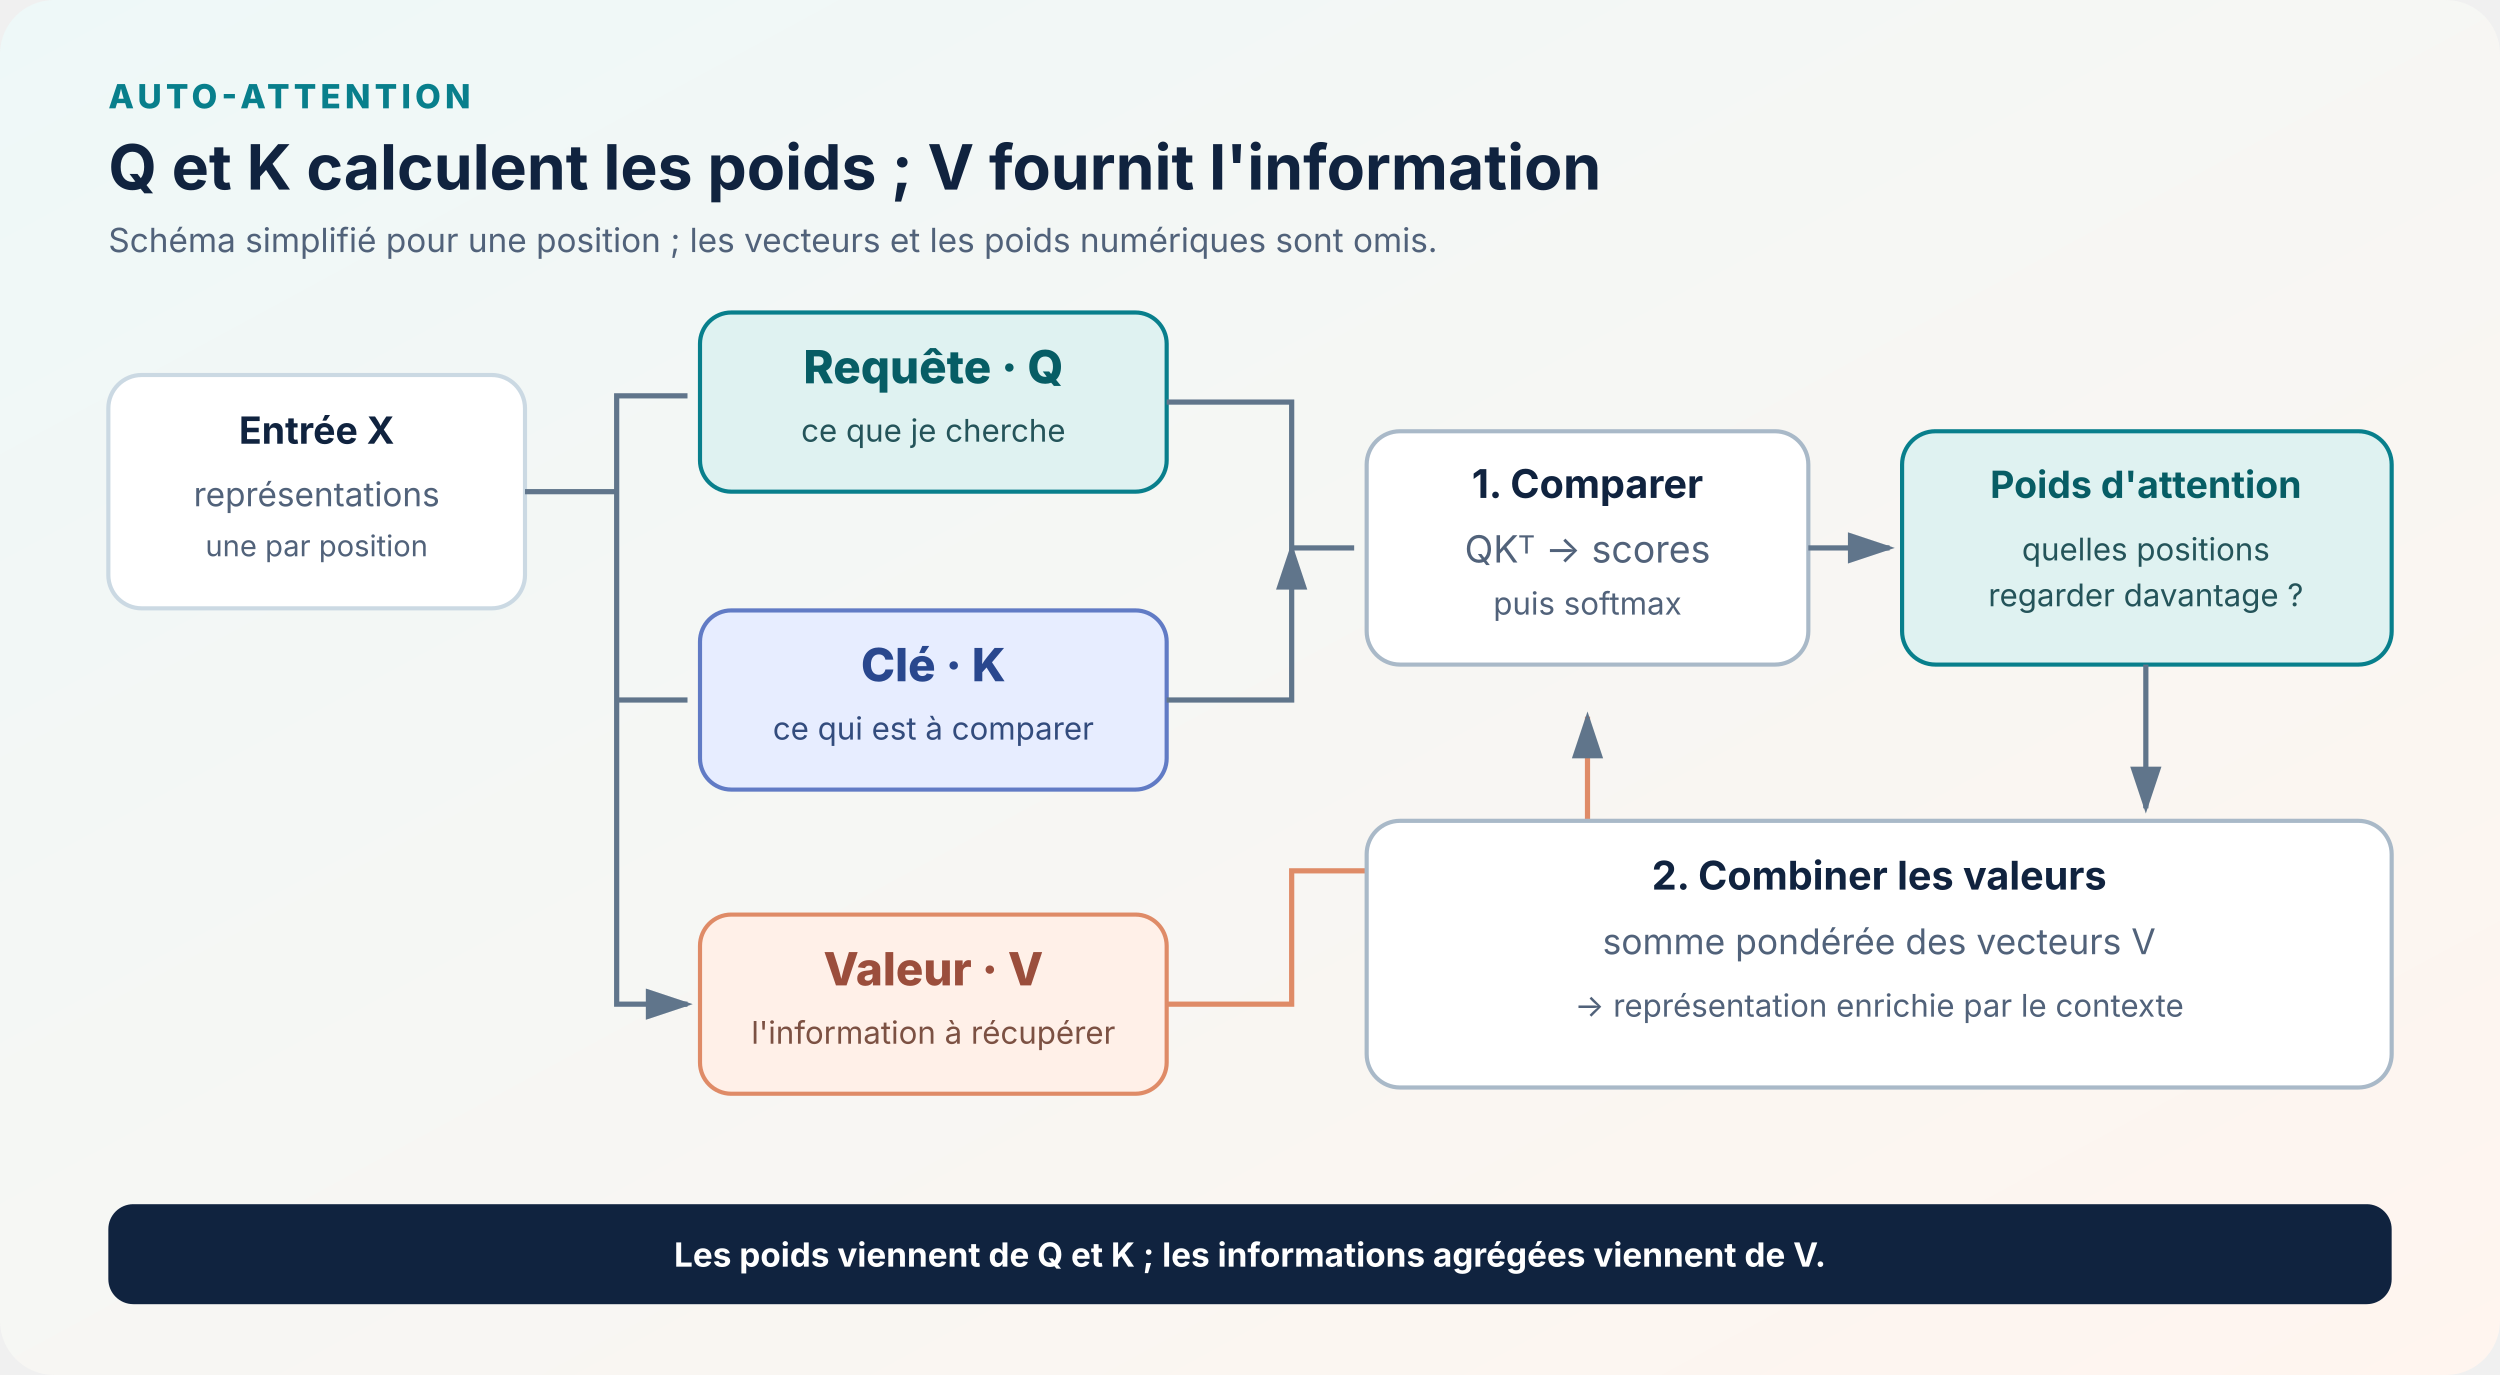
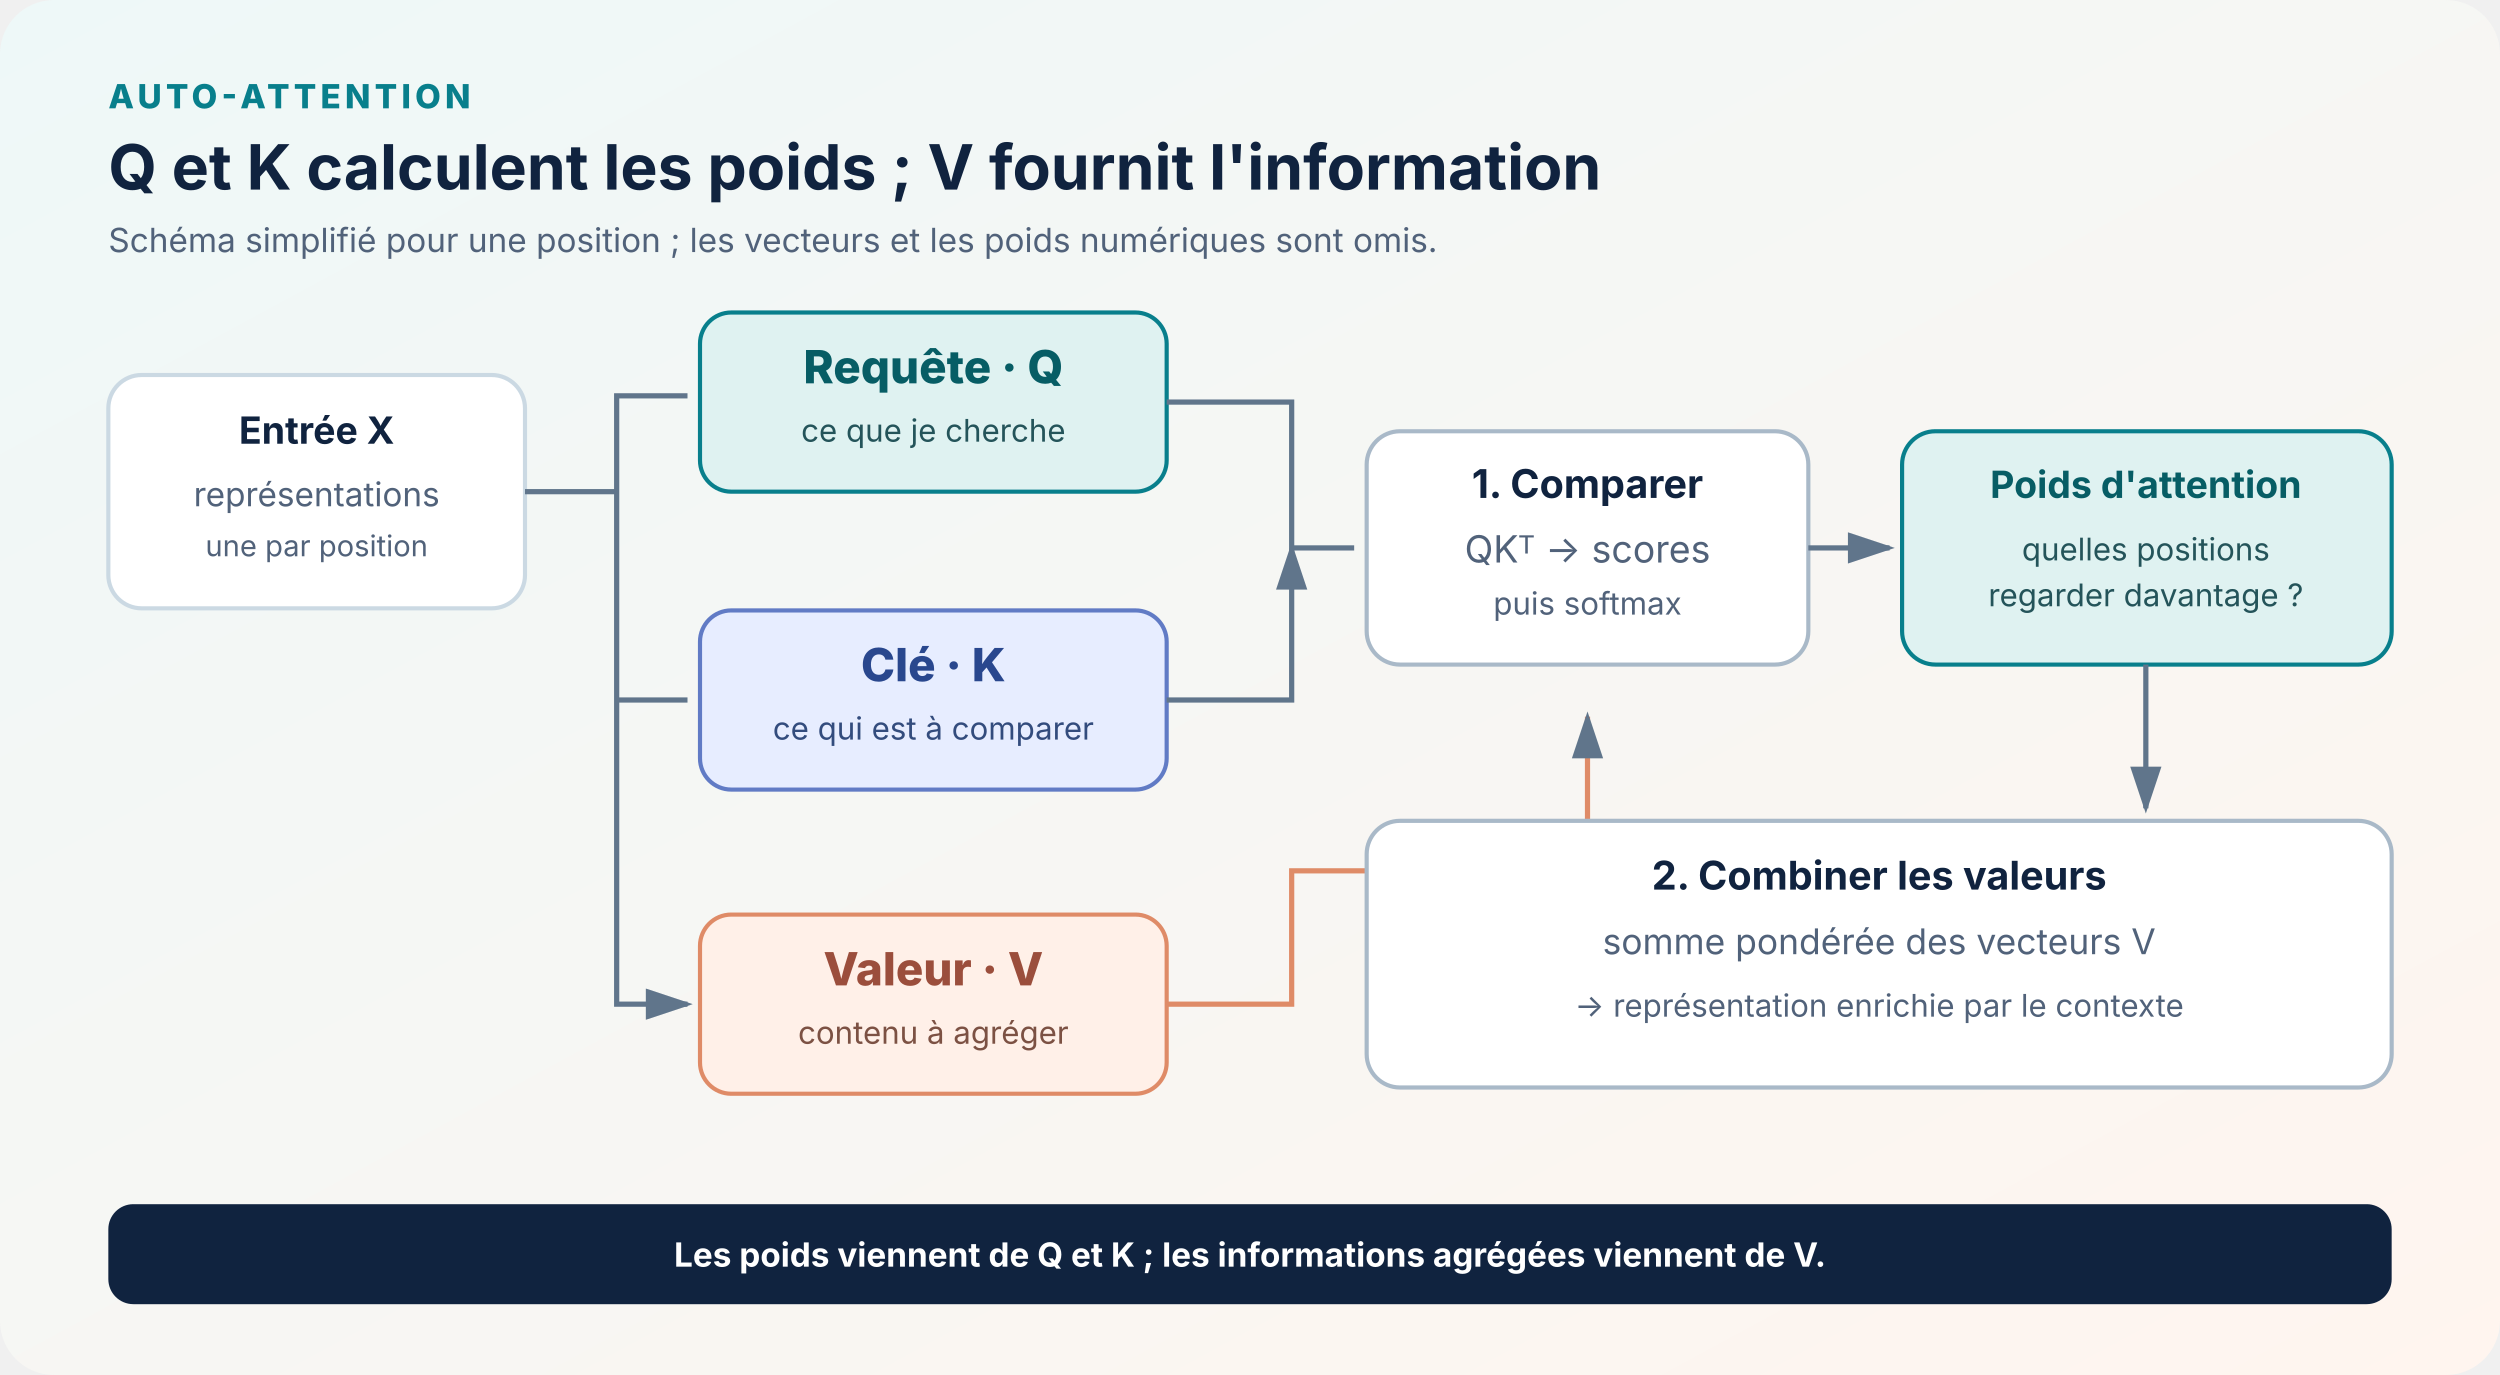
<svg xmlns="http://www.w3.org/2000/svg" width="1200" height="660" viewBox="0 0 1200 660" role="img" aria-labelledby="title desc">
  <defs>
    <linearGradient id="bg" x1="0" y1="0" x2="1" y2="1">
      <stop stop-color="#eef8f8" />
      <stop offset="1" stop-color="#fff5ef" />
    </linearGradient>
    <marker id="arrow" markerWidth="10" markerHeight="10" refX="8" refY="3" orient="auto">
      <path d="M0,0 L0,6 L9,3 z" fill="#60758b" />
    </marker>
  </defs>
  <rect width="1200" height="660" rx="26" fill="url(#bg)" />
  <text x="52" y="52" font-family="Inter,Arial,sans-serif" font-size="16" font-weight="800" letter-spacing="2" fill="#087f8c">AUTO-ATTENTION</text>
  <text x="52" y="91" font-family="Inter,Arial,sans-serif" font-size="30" font-weight="750" fill="#10233f">Q et K calculent les poids ; V fournit l'information</text>
  <text x="52" y="121" font-family="Inter,Arial,sans-serif" font-size="16" fill="#51627a">Schéma simplifié pour une position ; les vecteurs et les poids numériques sont omis.</text>
  <rect x="52" y="180" width="200" height="112" rx="16" fill="#fff" stroke="#cbd9e3" stroke-width="2" />
  <text x="152" y="213" text-anchor="middle" font-family="Inter,Arial,sans-serif" font-size="18" font-weight="750" fill="#10233f">Entrée X</text>
  <text x="152" y="243" text-anchor="middle" font-family="Inter,Arial,sans-serif" font-size="16" fill="#51627a">représentations</text>
  <text x="152" y="267" text-anchor="middle" font-family="Inter,Arial,sans-serif" font-size="14" fill="#51627a">une par position</text>
  <path d="M252 236 H296 V190 H330 M296 236 V336 H330 M296 236 V482 H330" fill="none" stroke="#60758b" stroke-width="2.5" marker-end="url(#arrow)" />
  <rect x="336" y="150" width="224" height="86" rx="15" fill="#dff2f1" stroke="#087f8c" stroke-width="2" />
  <text x="448" y="184" text-anchor="middle" font-family="Inter,Arial,sans-serif" font-size="22" font-weight="800" fill="#075d65">Requête · Q</text>
  <text x="448" y="212" text-anchor="middle" font-family="Inter,Arial,sans-serif" font-size="15" fill="#24545a">ce que je cherche</text>
  <rect x="336" y="293" width="224" height="86" rx="15" fill="#e7edff" stroke="#617bc5" stroke-width="2" />
  <text x="448" y="327" text-anchor="middle" font-family="Inter,Arial,sans-serif" font-size="22" font-weight="800" fill="#29478e">Clé · K</text>
  <text x="448" y="355" text-anchor="middle" font-family="Inter,Arial,sans-serif" font-size="15" fill="#334c7d">ce qui est à comparer</text>
  <rect x="336" y="439" width="224" height="86" rx="15" fill="#fff0e8" stroke="#df8b67" stroke-width="2" />
  <text x="448" y="473" text-anchor="middle" font-family="Inter,Arial,sans-serif" font-size="22" font-weight="800" fill="#9b4e3c">Valeur · V</text>
-   <text x="448" y="501" text-anchor="middle" font-family="Inter,Arial,sans-serif" font-size="15" fill="#7c5143">l'information à récupérer</text>
+   <text x="448" y="501" text-anchor="middle" font-family="Inter,Arial,sans-serif" font-size="15" fill="#7c5143">contenu à agréger</text>
  <path d="M560 193 H620 V263 H650 M560 336 H620 V263" fill="none" stroke="#60758b" stroke-width="2.5" marker-end="url(#arrow)" />
  <rect x="656" y="207" width="212" height="112" rx="16" fill="#fff" stroke="#a9b9c8" stroke-width="2" />
  <text x="762" y="239" text-anchor="middle" font-family="Inter,Arial,sans-serif" font-size="19" font-weight="750" fill="#10233f">1. Comparer</text>
  <text x="762" y="270" text-anchor="middle" font-family="Inter,Arial,sans-serif" font-size="18" fill="#51627a">QKᵀ → scores</text>
  <text x="762" y="295" text-anchor="middle" font-family="Inter,Arial,sans-serif" font-size="15" fill="#51627a">puis softmax</text>
  <path d="M868 263 H907" fill="none" stroke="#60758b" stroke-width="2.5" marker-end="url(#arrow)" />
  <rect x="913" y="207" width="235" height="112" rx="16" fill="#dff2f1" stroke="#087f8c" stroke-width="2" />
  <text x="1030" y="239" text-anchor="middle" font-family="Inter,Arial,sans-serif" font-size="18" font-weight="750" fill="#075d65">Poids d'attention</text>
  <text x="1030" y="269" text-anchor="middle" font-family="Inter,Arial,sans-serif" font-size="15" fill="#24545a">quelles positions</text>
  <text x="1030" y="291" text-anchor="middle" font-family="Inter,Arial,sans-serif" font-size="15" fill="#24545a">regarder davantage ?</text>
  <path d="M560 482 H620 V418 H762 V344" fill="none" stroke="#df8b67" stroke-width="2.5" marker-end="url(#arrow)" />
  <path d="M1030 319 V388" fill="none" stroke="#60758b" stroke-width="2.5" marker-end="url(#arrow)" />
  <rect x="656" y="394" width="492" height="128" rx="16" fill="#fff" stroke="#a9b9c8" stroke-width="2" />
  <text x="902" y="427" text-anchor="middle" font-family="Inter,Arial,sans-serif" font-size="19" font-weight="750" fill="#10233f">2. Combiner les valeurs</text>
  <text x="902" y="458" text-anchor="middle" font-family="Inter,Arial,sans-serif" font-size="17" fill="#51627a">somme pondérée des vecteurs V</text>
  <text x="902" y="488" text-anchor="middle" font-family="Inter,Arial,sans-serif" font-size="15" fill="#51627a">→ représentation enrichie par le contexte</text>
  <rect x="52" y="578" width="1096" height="48" rx="12" fill="#10233f" />
  <text x="600" y="608" text-anchor="middle" font-family="Inter,Arial,sans-serif" font-size="16" font-weight="650" fill="#fff">Les poids viennent de Q et K ; les informations agrégées viennent de V.</text>
</svg>
